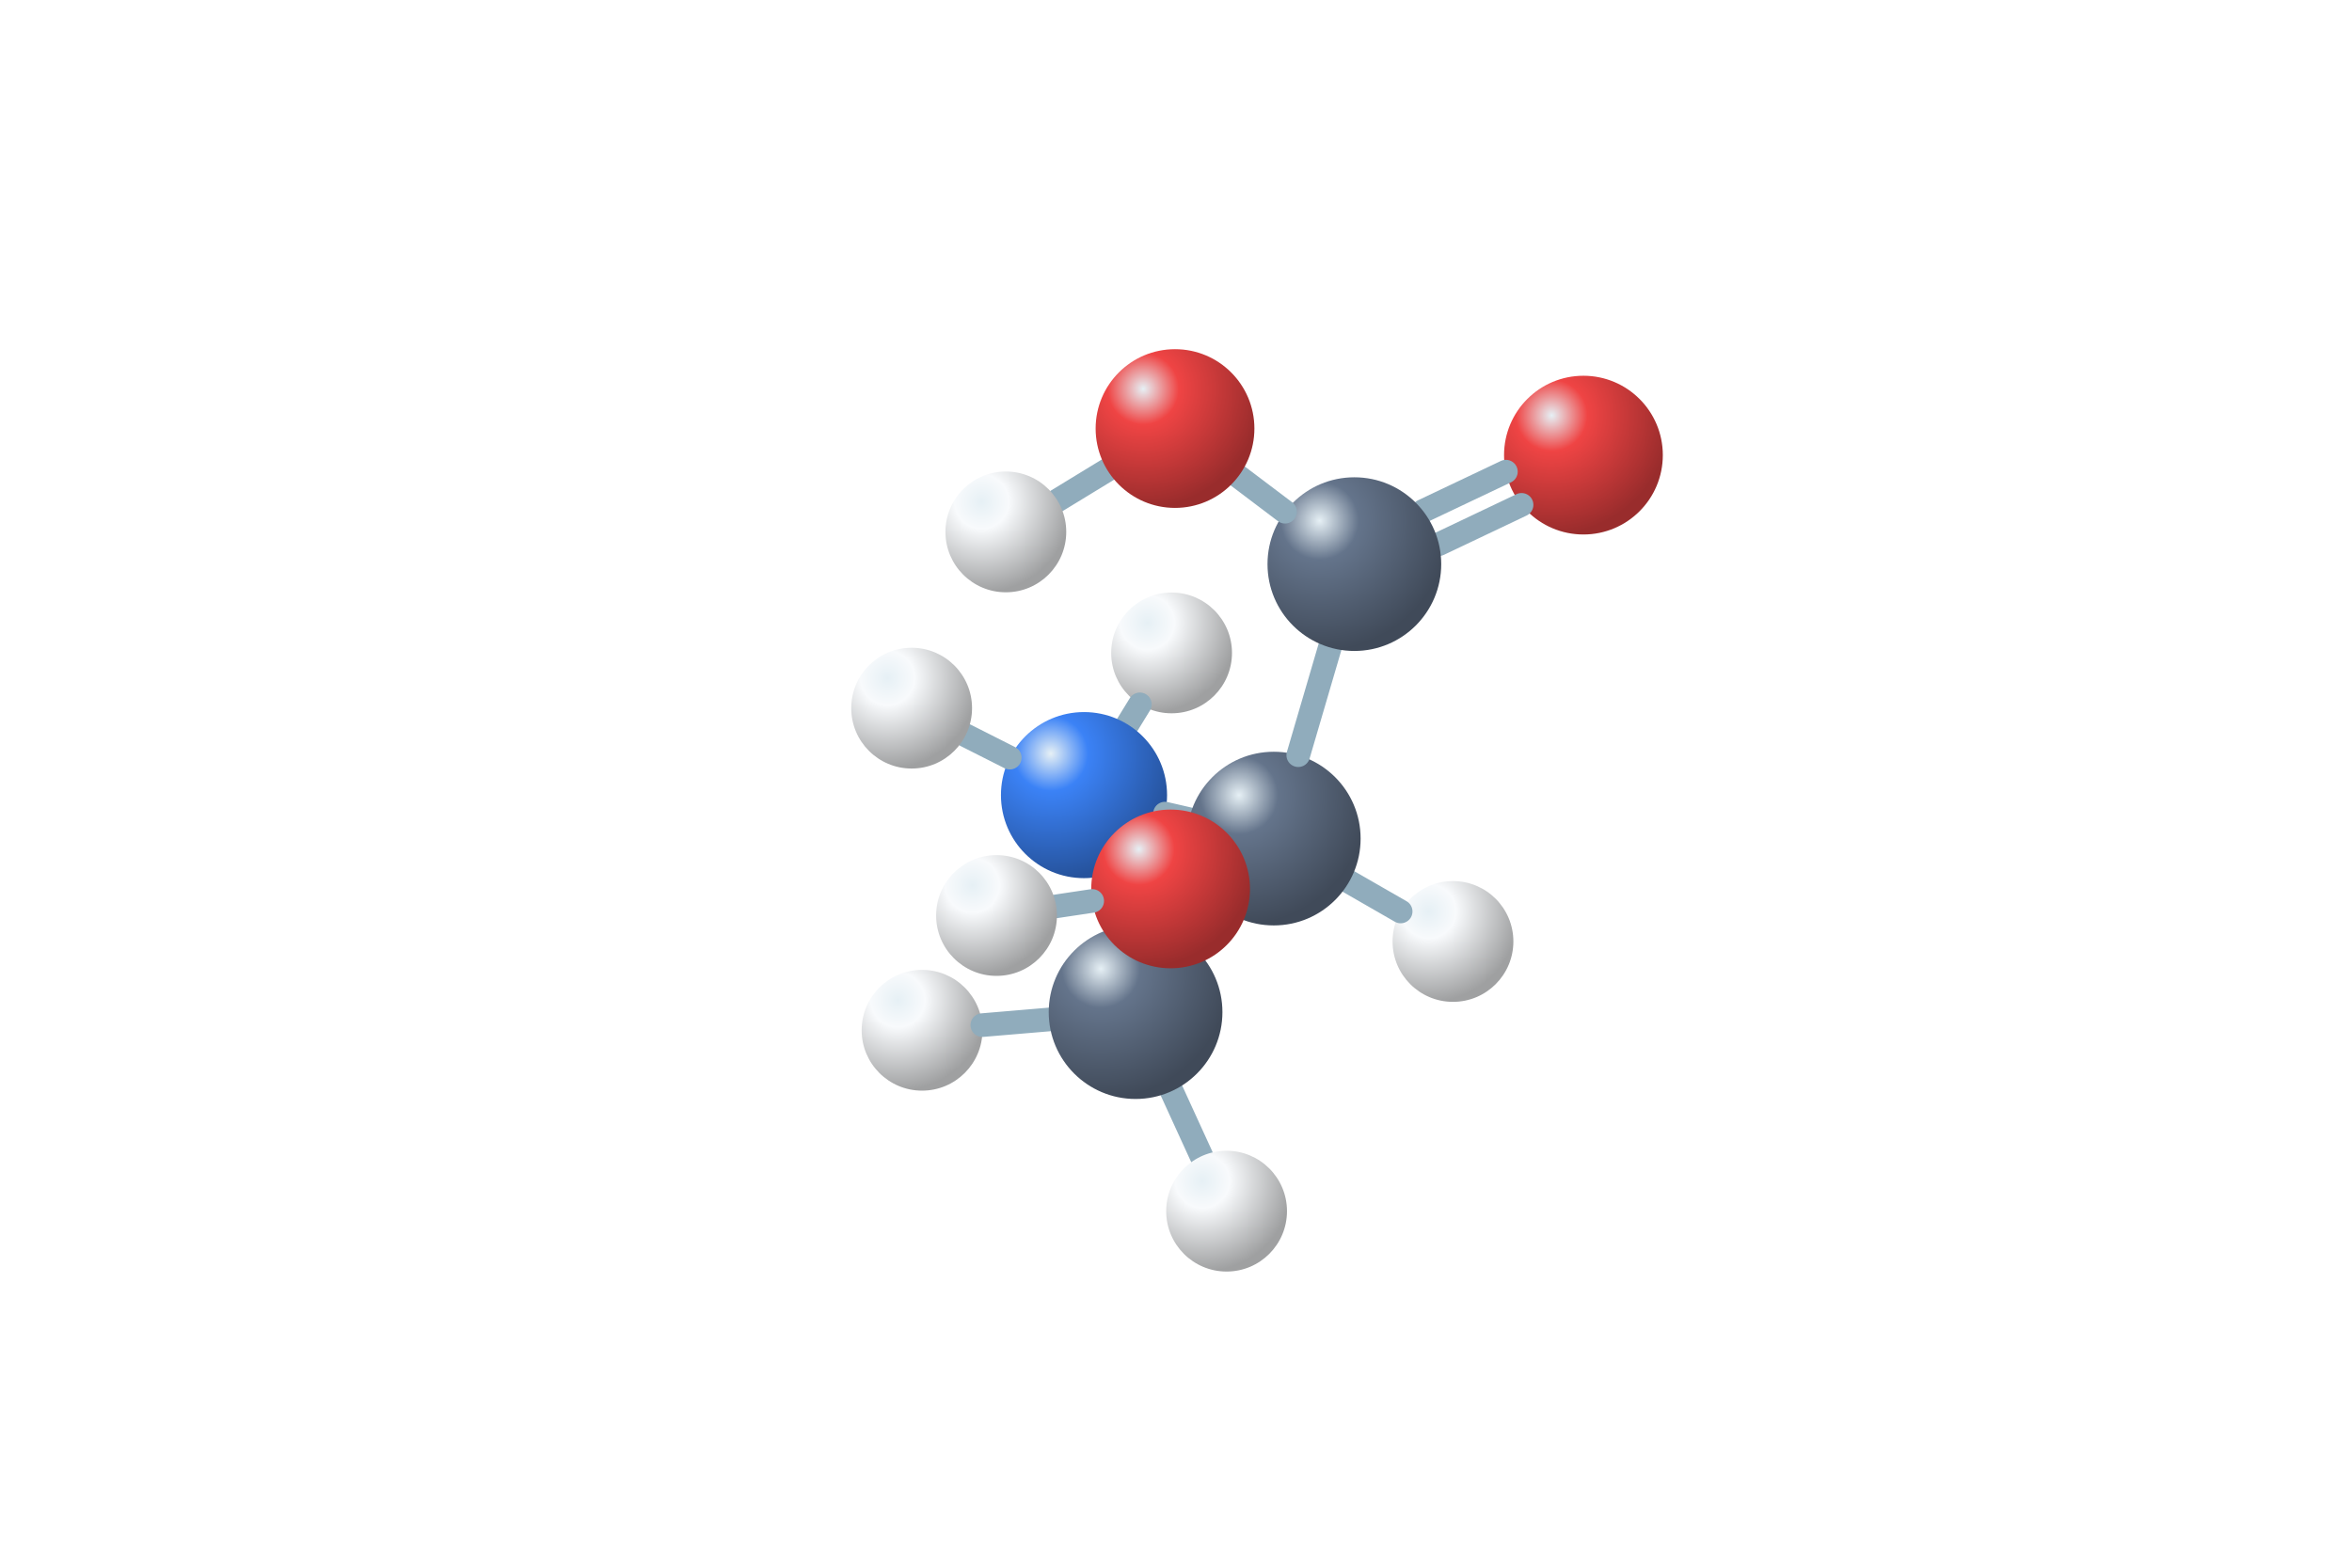
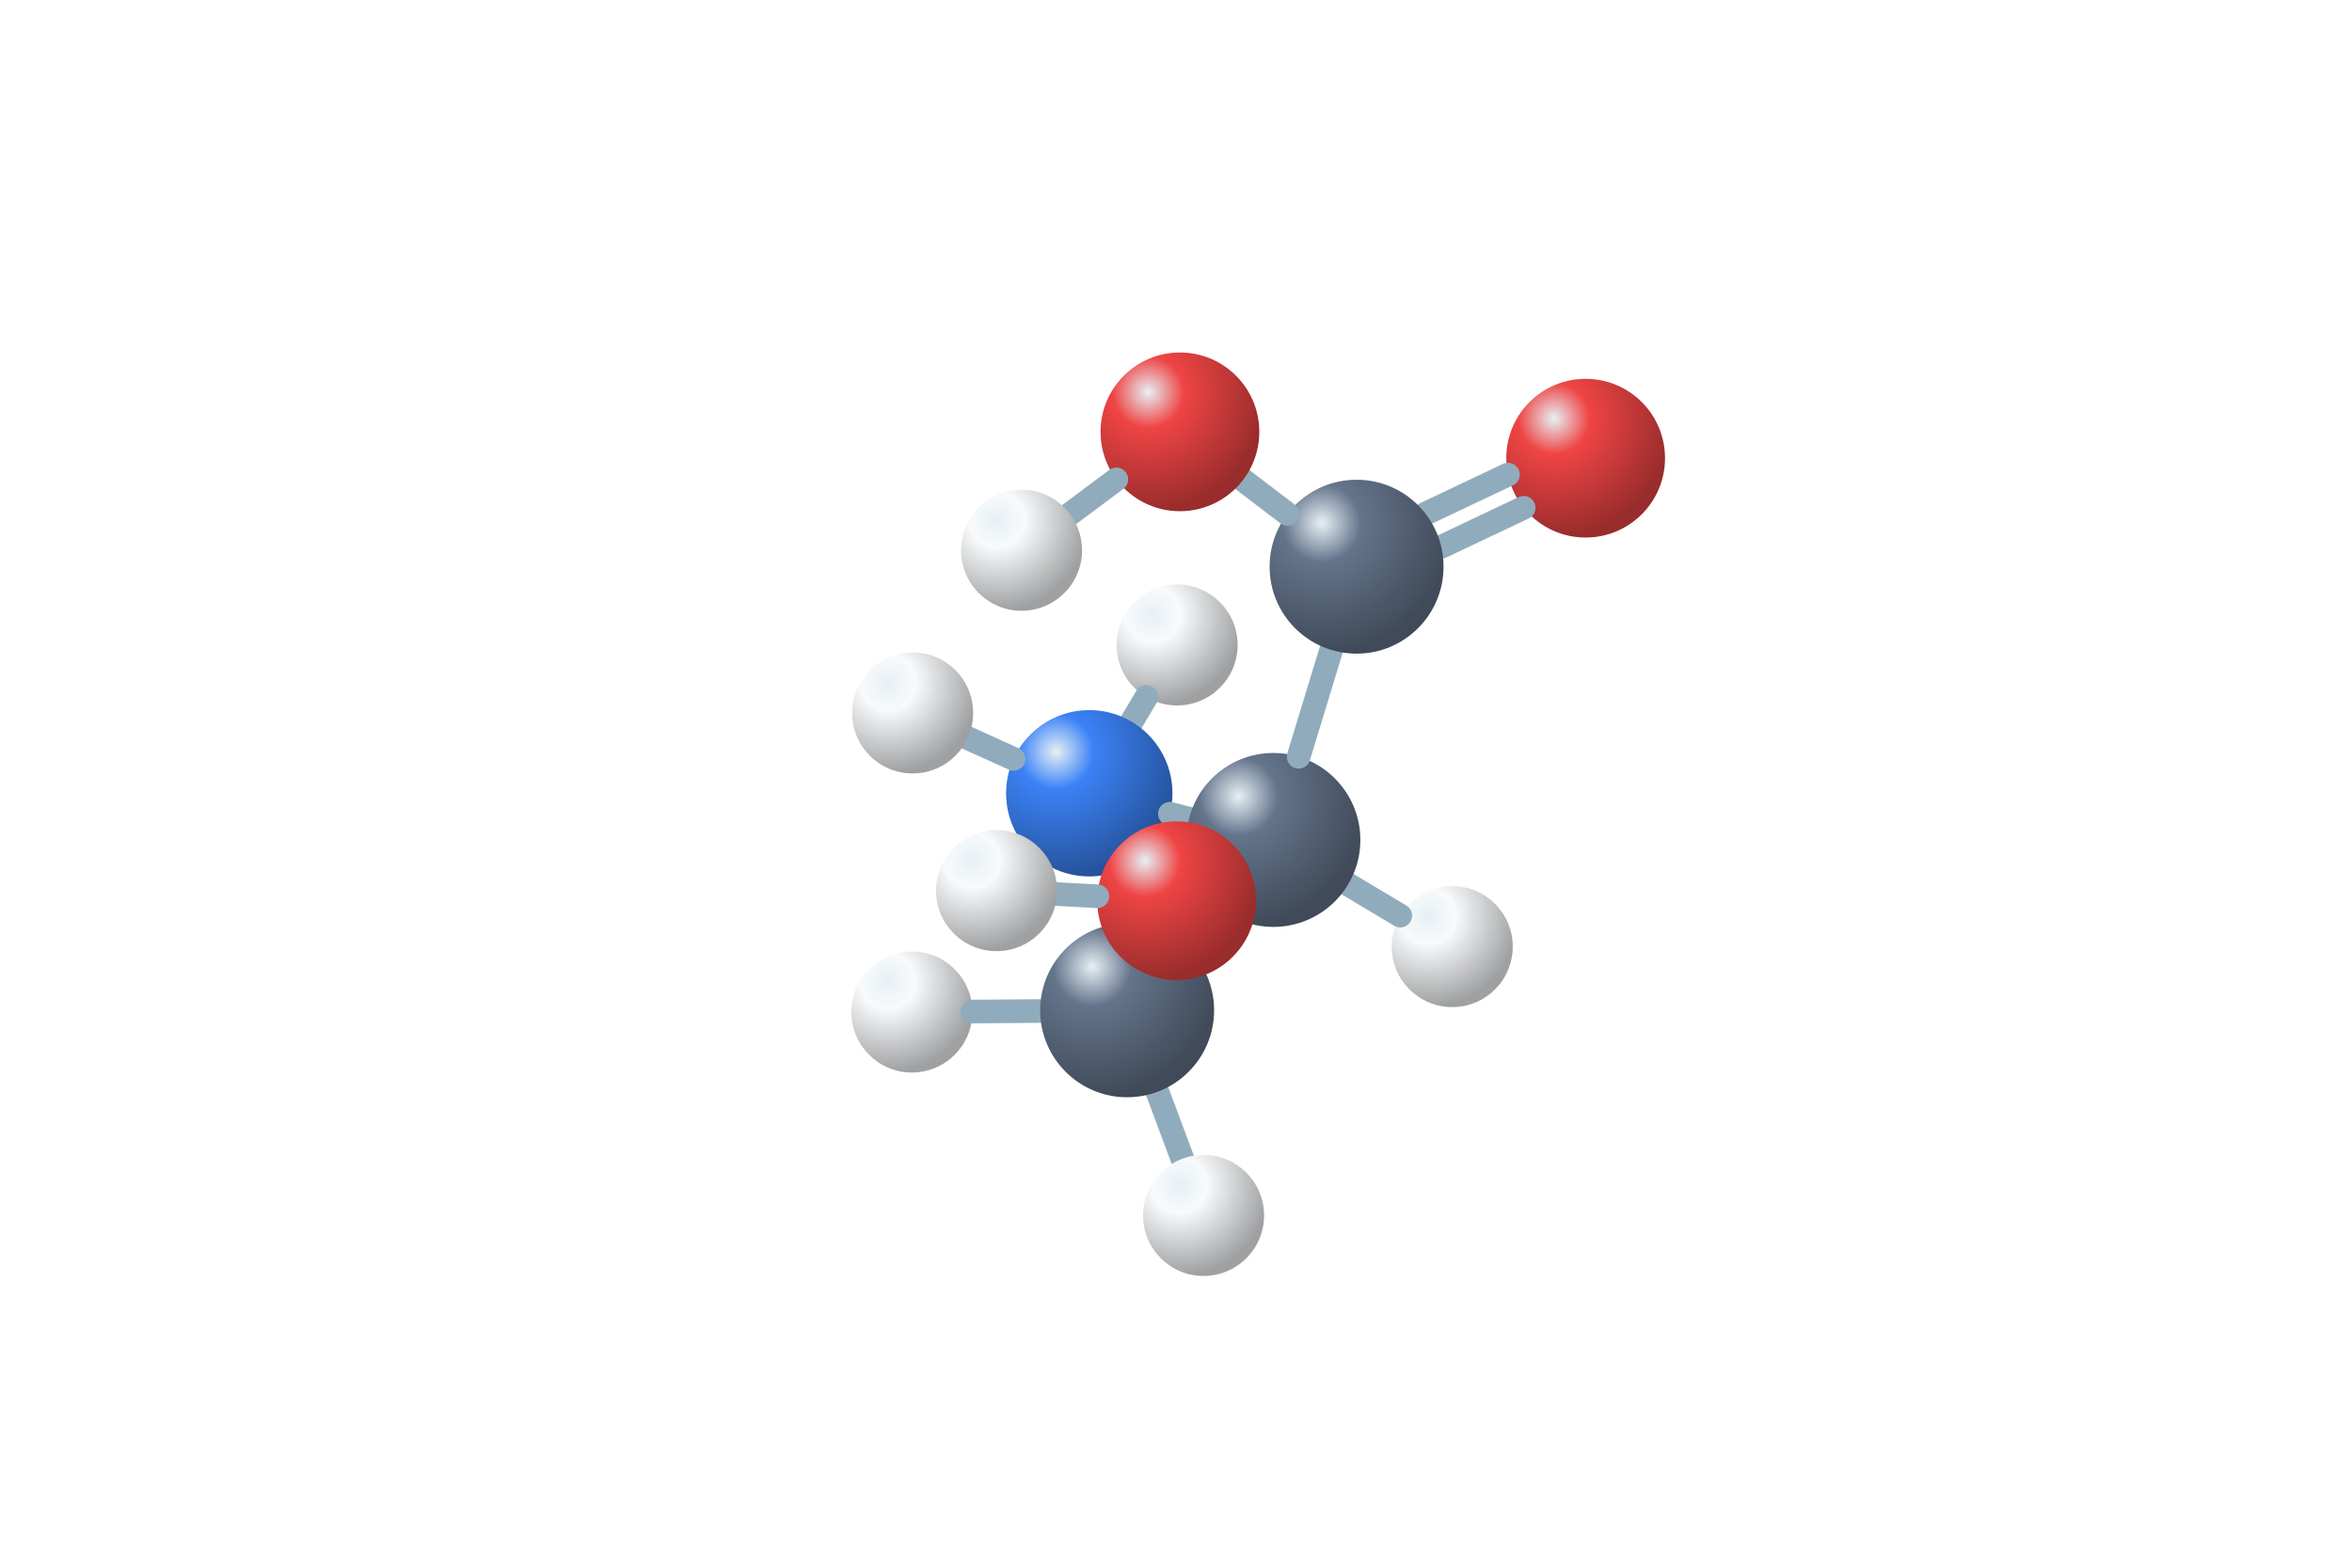
<svg xmlns="http://www.w3.org/2000/svg" viewBox="0 0 192 128">
  <defs>
    <radialGradient id="C" cx="30%" cy="25%" r="75%">
      <stop stop-color="#e6f0f5" />
      <stop offset=".3" stop-color="#64748b" />
      <stop offset="1" stop-color="#404a59" />
    </radialGradient>
    <radialGradient id="O" cx="30%" cy="25%" r="75%">
      <stop stop-color="#e6f0f5" />
      <stop offset=".3" stop-color="#ef4444" />
      <stop offset="1" stop-color="#992c2c" />
    </radialGradient>
    <radialGradient id="N" cx="30%" cy="25%" r="75%">
      <stop stop-color="#e6f0f5" />
      <stop offset=".3" stop-color="#3b82f6" />
      <stop offset="1" stop-color="#26539d" />
    </radialGradient>
    <radialGradient id="H" cx="30%" cy="25%" r="75%">
      <stop stop-color="#e6f0f5" />
      <stop offset=".3" stop-color="#f8fafc" />
      <stop offset="1" stop-color="#9fa0a1" />
    </radialGradient>
  </defs>
-   <circle cx="95.64" cy="53.31" r="4.93" fill="url(#H)" />
-   <path d="M92.05 59.14L93.05 57.51" stroke="#90acbc" stroke-width="1.93" stroke-linecap="round" />
-   <circle cx="88.49" cy="64.92" r="6.78" fill="url(#N)" />
-   <path d="M82.43 61.86L78.83 60.04" stroke="#90acbc" stroke-width="1.93" stroke-linecap="round" />
-   <circle cx="74.42" cy="57.82" r="4.93" fill="url(#H)" />
-   <path d="M97.06 66.88L95.1 66.43" stroke="#90acbc" stroke-width="1.93" stroke-linecap="round" />
-   <circle cx="118.61" cy="76.87" r="4.93" fill="url(#H)" />
-   <path d="M110.13 72L114.34 74.42" stroke="#90acbc" stroke-width="1.93" stroke-linecap="round" />
-   <circle cx="103.98" cy="68.47" r="7.09" fill="url(#C)" />
-   <path d="M105.98 61.66L108.56 52.86" stroke="#90acbc" stroke-width="1.93" stroke-linecap="round" />
-   <circle cx="129.26" cy="37.16" r="6.48" fill="url(#O)" />
-   <path d="M116.17 41.72L122.93 38.51" stroke="#90acbc" stroke-width="1.93" stroke-linecap="round" />
-   <path d="M117.46 44.43L124.21 41.22" stroke="#90acbc" stroke-width="1.93" stroke-linecap="round" />
-   <path d="M97.12 77.09L99.56 74.02" stroke="#90acbc" stroke-width="1.93" stroke-linecap="round" />
-   <circle cx="110.56" cy="46.06" r="7.09" fill="url(#C)" />
-   <circle cx="75.27" cy="84.12" r="4.93" fill="url(#H)" />
-   <path d="M85.63 83.24L80.19 83.7" stroke="#90acbc" stroke-width="1.93" stroke-linecap="round" />
-   <path d="M104.9 41.78L101.09 38.9" stroke="#90acbc" stroke-width="1.93" stroke-linecap="round" />
-   <path d="M95.65 89.09L98.08 94.4" stroke="#90acbc" stroke-width="1.93" stroke-linecap="round" />
-   <circle cx="92.7" cy="82.64" r="7.09" fill="url(#C)" />
-   <circle cx="100.13" cy="98.89" r="4.93" fill="url(#H)" />
-   <path d="M90.4 38.37L86.32 40.86" stroke="#90acbc" stroke-width="1.93" stroke-linecap="round" />
-   <circle cx="82.11" cy="43.43" r="4.93" fill="url(#H)" />
-   <circle cx="95.92" cy="34.99" r="6.48" fill="url(#O)" />
-   <circle cx="95.56" cy="72.58" r="6.48" fill="url(#O)" />
-   <path d="M89.16 73.56L86.23 74" stroke="#90acbc" stroke-width="1.93" stroke-linecap="round" />
-   <circle cx="81.35" cy="74.75" r="4.93" fill="url(#H)" />
+   <circle cx="96.09" cy="52.66" r="4.94" fill="url(#H)" />
+   <path d="M92.38 58.93L93.58 56.91" stroke="#90acbc" stroke-width="1.93" stroke-linecap="round" />
+   <circle cx="88.92" cy="64.77" r="6.79" fill="url(#N)" />
+   <path d="M82.74 61.96L78.99 60.26" stroke="#90acbc" stroke-width="1.93" stroke-linecap="round" />
+   <circle cx="74.5" cy="58.21" r="4.94" fill="url(#H)" />
+   <path d="M97.07 66.84L95.5 66.44" stroke="#90acbc" stroke-width="1.93" stroke-linecap="round" />
+   <circle cx="118.55" cy="77.29" r="4.94" fill="url(#H)" />
+   <path d="M110.04 72.21L114.31 74.76" stroke="#90acbc" stroke-width="1.93" stroke-linecap="round" />
+   <circle cx="103.95" cy="68.58" r="7.1" fill="url(#C)" />
+   <path d="M106.01 61.79L108.67 53.06" stroke="#90acbc" stroke-width="1.93" stroke-linecap="round" />
+   <circle cx="129.44" cy="37.41" r="6.48" fill="url(#O)" />
+   <path d="M116.37 41.94L123.1 38.75" stroke="#90acbc" stroke-width="1.93" stroke-linecap="round" />
+   <path d="M117.65 44.65L124.38 41.46" stroke="#90acbc" stroke-width="1.93" stroke-linecap="round" />
+   <path d="M96.63 77.1L99.32 73.97" stroke="#90acbc" stroke-width="1.93" stroke-linecap="round" />
+   <circle cx="110.74" cy="46.27" r="7.1" fill="url(#C)" />
+   <circle cx="74.44" cy="82.63" r="4.94" fill="url(#H)" />
+   <path d="M84.91 82.55L79.38 82.59" stroke="#90acbc" stroke-width="1.93" stroke-linecap="round" />
+   <path d="M94.48 89.14L96.52 94.61" stroke="#90acbc" stroke-width="1.93" stroke-linecap="round" />
+   <circle cx="98.25" cy="99.24" r="4.94" fill="url(#H)" />
+   <path d="M105.1 41.96L101.47 39.19" stroke="#90acbc" stroke-width="1.93" stroke-linecap="round" />
+   <circle cx="92.01" cy="82.49" r="7.1" fill="url(#C)" />
+   <circle cx="96.32" cy="35.26" r="6.48" fill="url(#O)" />
+   <path d="M91.13 39.14L87.34 41.97" stroke="#90acbc" stroke-width="1.93" stroke-linecap="round" />
+   <circle cx="83.39" cy="44.93" r="4.94" fill="url(#H)" />
+   <circle cx="96.05" cy="73.54" r="6.48" fill="url(#O)" />
+   <path d="M89.58 73.18L86.28 73" stroke="#90acbc" stroke-width="1.93" stroke-linecap="round" />
+   <circle cx="81.35" cy="72.72" r="4.94" fill="url(#H)" />
</svg>
